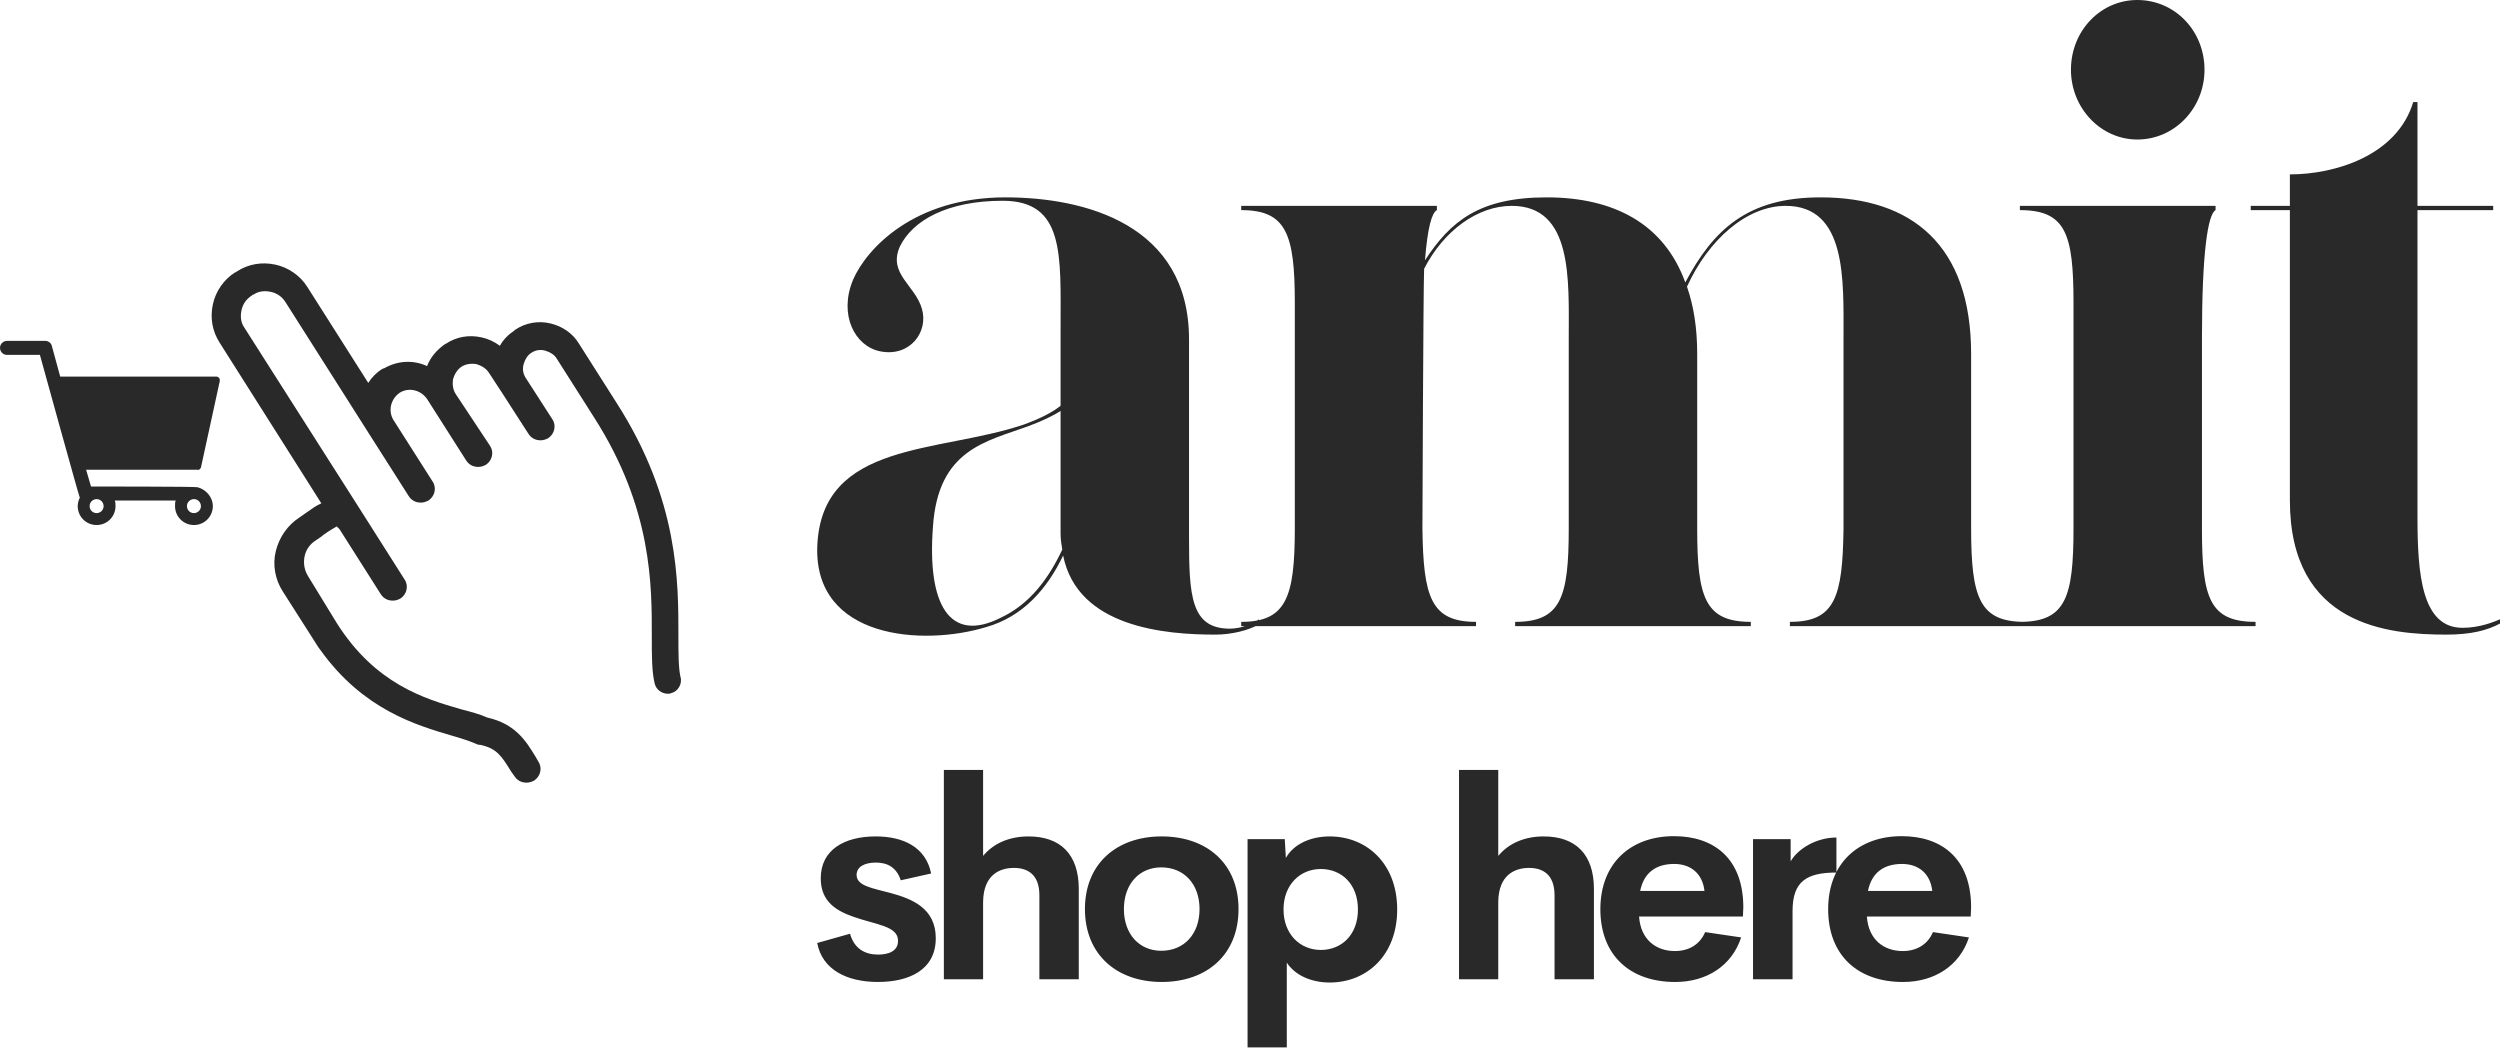
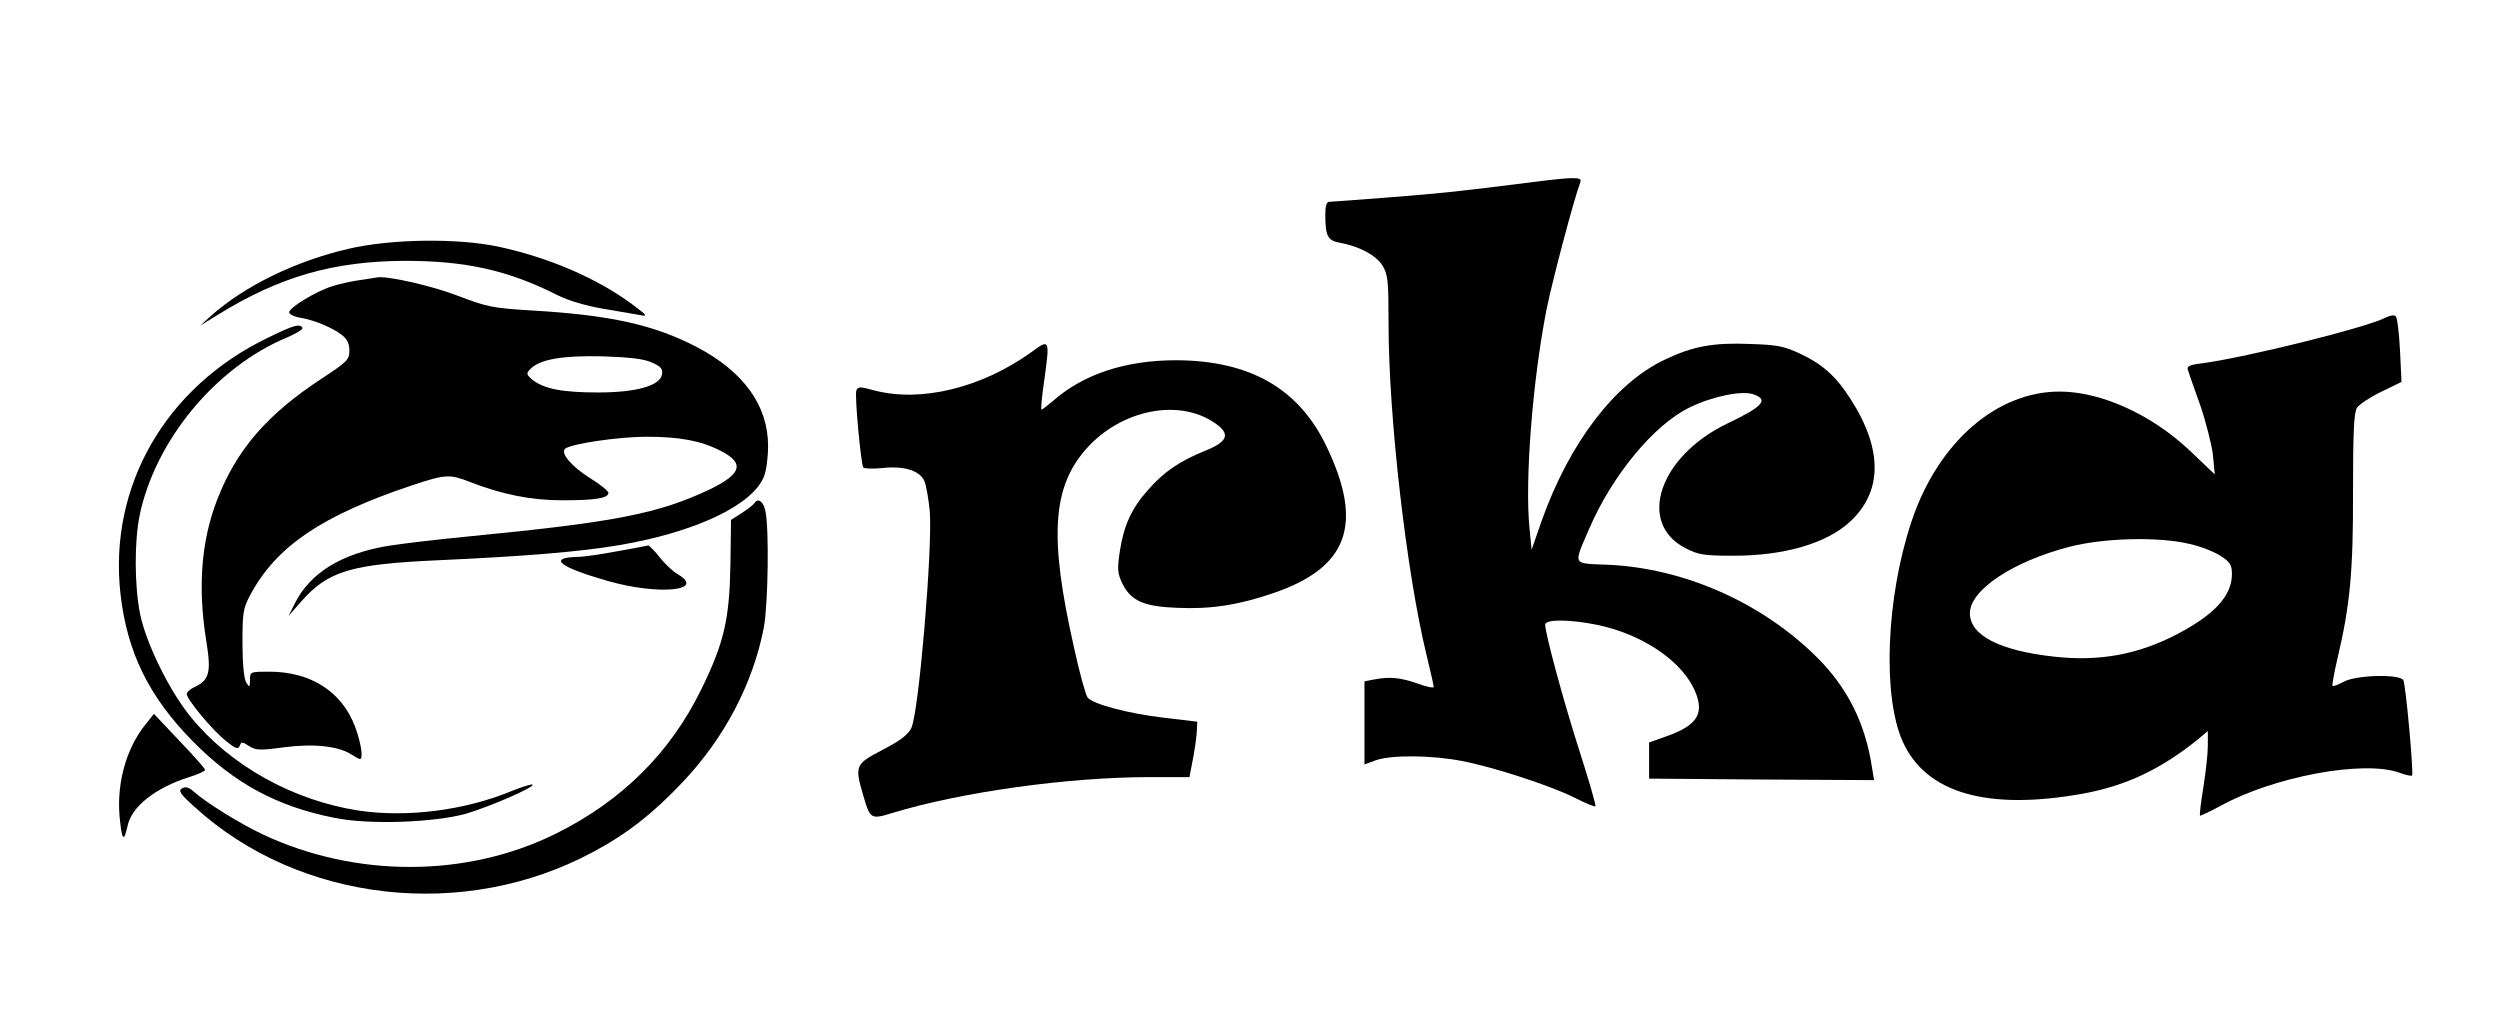
- <svg xmlns="http://www.w3.org/2000/svg" width="370.167" height="155.085" viewBox="0 0 370.167 155.085" class="css-1j8o68f">
-   <defs id="SvgjsDefs1029" />
-   <g id="SvgjsG1030" featurekey="symbolFeature-0" transform="matrix(1.036627,0,0,1.036627,-1.451278,25.18089)" fill="#292929">
-     <path d="M30.1,42.5l2.7-12.4c0-0.1,0-0.3-0.1-0.4c-0.1-0.1-0.2-0.2-0.4-0.2H10l-1.2-4.4c-0.1-0.4-0.5-0.7-0.9-0.7H2.4  c-0.5,0-1,0.4-1,1c0,0.5,0.4,1,1,1h4.7c0,0,5.6,20.3,5.7,20.4c-0.2,0.4-0.3,0.8-0.3,1.2c0,1.5,1.2,2.7,2.7,2.7s2.7-1.2,2.7-2.7  c0-0.3,0-0.5-0.1-0.8h8.7c-0.1,0.2-0.1,0.5-0.1,0.8c0,1.5,1.2,2.7,2.7,2.7c1.5,0,2.7-1.2,2.7-2.7c0-1.3-1-2.4-2.2-2.7  c-0.1-0.1-15.2-0.1-15.2-0.1l-0.7-2.4h15.9C29.8,42.9,30,42.7,30.1,42.5z M29.1,47c0.6,0,1,0.5,1,1c0,0.6-0.5,1-1,1  c-0.6,0-1-0.5-1-1C28.1,47.4,28.6,47,29.1,47z M15.2,47c0.6,0,1,0.5,1,1c0,0.6-0.5,1-1,1c-0.6,0-1-0.5-1-1  C14.2,47.4,14.7,47,15.2,47z" />
-     <path d="M98.6,72.4c-0.3-1.3-0.3-3.4-0.3-5.8c0-7.7,0.1-19.4-8.8-33.3c0,0,0,0,0,0l-5.4-8.5c-0.9-1.5-2.4-2.5-4.1-2.9  c-1.7-0.4-3.5-0.1-5,0.9c0,0-0.1,0-0.1,0.1c-0.9,0.6-1.6,1.3-2.1,2.2c-0.8-0.6-1.7-1-2.6-1.2c-1.8-0.4-3.6-0.1-5.1,0.9  c-0.1,0-0.1,0.1-0.2,0.1c-1.1,0.8-2,1.8-2.5,3.1c-1.9-0.9-4.2-0.8-6.1,0.3c-0.1,0-0.2,0.1-0.3,0.1c-0.8,0.5-1.5,1.2-2,2l-8.7-13.7  c-1-1.6-2.7-2.8-4.6-3.2c-1.9-0.4-3.8-0.1-5.5,1c0,0,0,0-0.1,0.1c0,0-0.1,0-0.1,0c-1.6,1-2.8,2.7-3.2,4.6c-0.4,1.9-0.1,3.8,1,5.5  l14.5,22.9c-0.7,0.3-1.4,0.8-2.1,1.3c-0.3,0.2-0.7,0.5-1,0.7c0,0,0,0,0,0c-1.7,1.1-2.9,2.8-3.4,4.8s-0.1,4.1,1,5.8l5.1,8  c0.1,0.1,0.2,0.3,0.3,0.4c6.1,8.5,13.7,10.7,18.8,12.2c1.4,0.4,2.6,0.8,3.5,1.2c0.2,0.1,0.3,0.1,0.5,0.1c0,0,0,0,0,0  c2.4,0.5,3.1,1.7,4.4,3.8l0.5,0.7c0.4,0.6,1,0.9,1.7,0.9c0.4,0,0.7-0.1,1.1-0.3c0.9-0.6,1.2-1.8,0.6-2.7l-0.4-0.7  c-1.4-2.3-2.9-4.7-6.9-5.6c0,0,0,0,0,0c-1.1-0.5-2.3-0.8-3.8-1.2c-5.2-1.5-12.2-3.6-17.7-12.3l0,0L45.4,58c-0.5-0.8-0.7-1.8-0.5-2.8  c0.2-1,0.8-1.8,1.6-2.3c0,0,0,0,0,0c0.4-0.3,0.8-0.5,1.1-0.8c0.7-0.5,1.7-1.1,1.9-1.2c0,0,0.1,0.1,0.4,0.4l5.9,9.3  c0.4,0.6,1,0.9,1.7,0.9c0.4,0,0.7-0.1,1.1-0.3c0.9-0.6,1.2-1.8,0.6-2.7l-5.9-9.3c0,0,0,0,0,0c0,0,0,0,0,0l-17-26.7  c-0.5-0.7-0.6-1.6-0.4-2.5c0.2-0.9,0.7-1.6,1.5-2.1c0,0,0,0,0.1-0.1c0,0,0.1,0,0.1,0c0.7-0.5,1.6-0.6,2.5-0.4  c0.9,0.2,1.6,0.7,2.1,1.5l12,18.9l0,0l0,0l5.6,8.8c0.4,0.6,1,0.9,1.7,0.9c0.4,0,0.7-0.1,1.1-0.3c0.9-0.6,1.2-1.8,0.6-2.7l-5.6-8.8  c-0.8-1.3-0.4-3,0.9-3.9c0,0,0,0,0,0c1.3-0.8,3-0.4,3.9,0.9l5.6,8.8c0.4,0.6,1,0.9,1.7,0.9c0.4,0,0.7-0.1,1.1-0.3  c0.9-0.6,1.2-1.8,0.6-2.7L66.5,32c0,0,0,0,0,0c-0.4-0.6-0.5-1.4-0.4-2.1c0.2-0.7,0.6-1.4,1.2-1.8c0,0,0,0,0,0  c0.6-0.4,1.4-0.5,2.1-0.4c0.7,0.2,1.4,0.6,1.8,1.2l1.9,2.9c0,0,0,0,0,0c0,0,0,0,0,0l3.8,5.9c0.4,0.6,1,0.9,1.7,0.9  c0.4,0,0.7-0.1,1.1-0.3c0.9-0.6,1.2-1.8,0.6-2.7l-3.8-5.9l0,0c-0.4-0.6-0.5-1.3-0.3-2c0.2-0.7,0.6-1.3,1.1-1.6c0,0,0,0,0,0  c0.6-0.4,1.3-0.5,2-0.3c0.7,0.2,1.3,0.6,1.6,1.1l5.4,8.5c8.3,13,8.2,24,8.2,31.2c0,2.8,0,5,0.4,6.7c0.2,0.9,1,1.5,1.9,1.5  c0.2,0,0.3,0,0.5-0.1C98.2,74.5,98.9,73.4,98.6,72.4z" />
-   </g>
-   <g id="SvgjsG1031" featurekey="nameFeature-0" transform="matrix(3.149001,0,0,3.149001,117.1068,-33.25346)" fill="#292929">
-     <path d="M20.64 40.12 c0.6 0 1.16 -0.28 1.36 -0.44 l0 0.24 c-0.48 0.28 -1.28 0.48 -2.04 0.48 c-2.32 0 -6.48 -0.32 -7.16 -3.72 c-0.76 1.6 -1.92 2.88 -3.6 3.36 c-3 0.92 -8.12 0.56 -7.96 -3.8 c0.2 -4.96 5.72 -4.36 9.72 -5.72 c0.76 -0.28 1.32 -0.56 1.72 -0.88 l0 -3.68 c0 -3.4 0.2 -5.96 -2.72 -5.96 c-2.6 0 -4.24 0.92 -4.84 2.16 c-0.56 1.28 0.72 1.8 1.04 2.92 c0.32 1.08 -0.56 2.28 -1.96 2 c-1.2 -0.24 -1.96 -1.72 -1.28 -3.36 c0.64 -1.48 2.88 -3.88 7.16 -3.88 c3.76 0 8.64 1.28 8.64 6.68 l0 9.32 c0 2.72 0.08 4.28 1.92 4.28 z M9.88 39.6 c1.36 -0.64 2.24 -1.84 2.88 -3.2 c-0.04 -0.24 -0.08 -0.48 -0.08 -0.76 l0 -5.76 c-0.36 0.24 -0.88 0.48 -1.52 0.72 c-1.96 0.72 -4.24 1.08 -4.48 4.72 c-0.28 3.64 0.76 5.52 3.2 4.28 z M55.494 27.2 l0 8.2 c0 3.28 0.4 4.4 2.52 4.4 l0 0.2 l-11.04 0 l0 -0.2 c2.12 0 2.48 -1.16 2.52 -4.4 l0 -8.96 c0 -2.72 0.16 -6.2 -2.72 -6.2 c-1.84 0 -3.64 1.6 -4.64 3.8 c0.32 0.92 0.48 1.96 0.48 3.16 l0 8.2 c0 3.24 0.36 4.4 2.52 4.4 l0 0.2 l-11.08 0 l0 -0.2 c2.16 0 2.52 -1.16 2.52 -4.4 l0 -8.96 c0 -2.72 0.2 -6.2 -2.68 -6.2 c-1.6 0 -3.2 1.16 -4.12 2.96 c-0.04 0.84 -0.08 12.2 -0.08 12.2 c0.04 3.24 0.4 4.4 2.52 4.4 l0 0.2 l-11.04 0 l0 -0.2 c2.12 0 2.52 -1.16 2.52 -4.4 l0 -10.6 c0 -3.24 -0.4 -4.36 -2.52 -4.36 l0 -0.2 l9.2 0 l0 0.2 c-0.24 0.12 -0.44 0.84 -0.56 2.36 c1.2 -1.84 2.56 -2.96 5.72 -2.96 s5.52 1.24 6.52 4 c1.32 -2.48 2.92 -4 6.36 -4 c4.28 0 7.08 2.24 7.08 7.36 z M66.348 35.4 l0 0.04 c0 3.24 0.36 4.36 2.52 4.36 l0 0.2 l-11.08 0 l0 -0.2 c2.16 0 2.52 -1.16 2.52 -4.4 l0 -10.6 c0 -3.24 -0.36 -4.36 -2.52 -4.36 l0 -0.2 l9.2 0 l0 0.2 c-0.36 0.2 -0.64 1.96 -0.64 6 l0 8.96 z M63.308 17.12 c-1.72 0 -3.12 -1.48 -3.12 -3.28 c0 -1.84 1.4 -3.28 3.12 -3.28 c1.76 0 3.16 1.44 3.16 3.28 c0 1.8 -1.4 3.28 -3.16 3.28 z M78.602 40.08 c0.8 0 1.48 -0.28 1.76 -0.4 l0 0.2 c-0.6 0.32 -1.36 0.52 -2.52 0.52 c-2.72 0 -7.36 -0.4 -7.36 -6.32 l0 -13.64 l-1.84 0 l0 -0.2 l1.84 0 l0 -1.48 c2.12 0 5.04 -0.88 5.8 -3.4 l0.08 0 l0.12 0 l0 4.88 l3.56 0 l0 0.2 l-3.56 0 l0 14.44 c0 2.68 0.2 5.2 2.12 5.2 z" />
-   </g>
-   <g id="SvgjsG1032" featurekey="sloganFeature-0" transform="matrix(2.06636,0,0,2.06636,119.7085,103.6674)" fill="#292929">
-     <path d="M4.99 20.195 c-2.256 0 -4.004 -0.889 -4.365 -2.793 l2.353 -0.664 c0.303 1.074 1.065 1.494 2.012 1.494 c0.693 0 1.445 -0.215 1.426 -1.006 c-0.01 -1.045 -1.592 -1.133 -3.184 -1.699 c-1.201 -0.42 -2.353 -1.065 -2.353 -2.754 c0 -2.061 1.709 -3.008 3.936 -3.008 c1.953 0 3.584 0.742 3.975 2.656 l-2.178 0.488 c-0.303 -0.938 -0.967 -1.27 -1.787 -1.27 c-0.742 0 -1.377 0.264 -1.377 0.889 c0 0.791 1.162 0.947 2.422 1.289 c1.553 0.42 3.252 1.094 3.252 3.242 c0 2.305 -1.963 3.135 -4.131 3.135 z M15.774 9.766 c2.246 0 3.594 1.25 3.594 3.76 l0 6.475 l-2.822 0 l0 -6.016 c0 -1.475 -0.82 -1.963 -1.826 -1.963 c-1.045 0 -2.188 0.518 -2.207 2.441 l0 5.537 l-2.812 0 l0 -15 l2.812 0 l0 6.162 c0.713 -0.869 1.836 -1.397 3.262 -1.397 z M25.308 20.195 c-3.193 0 -5.498 -1.943 -5.498 -5.225 c0 -3.262 2.285 -5.205 5.498 -5.205 c3.232 0 5.508 1.943 5.508 5.205 c0 3.281 -2.285 5.225 -5.508 5.225 z M25.278 17.959 c1.631 0 2.744 -1.191 2.744 -2.988 s-1.113 -2.988 -2.744 -2.988 c-1.572 0 -2.676 1.191 -2.676 2.988 s1.103 2.988 2.676 2.988 z M37.351 9.766 c2.647 0 4.834 1.943 4.834 5.234 s-2.188 5.234 -4.834 5.234 c-1.309 0 -2.481 -0.508 -3.076 -1.426 l0 6.074 l-2.812 0 l0 -14.922 l2.666 0 l0.078 1.348 c0.557 -0.996 1.777 -1.543 3.144 -1.543 z M36.716 17.9 c1.475 0 2.656 -1.074 2.656 -2.9 s-1.182 -2.9 -2.656 -2.9 c-1.504 0 -2.676 1.143 -2.676 2.9 s1.172 2.9 2.676 2.9 z M52.688 9.766 c2.246 0 3.594 1.25 3.594 3.76 l0 6.475 l-2.822 0 l0 -6.016 c0 -1.475 -0.82 -1.963 -1.826 -1.963 c-1.045 0 -2.188 0.518 -2.207 2.441 l0 5.537 l-2.812 0 l0 -15 l2.812 0 l0 6.162 c0.713 -0.869 1.836 -1.397 3.262 -1.397 z M66.987 14.834 l-0.029 0.674 l-7.441 0 c0.117 1.67 1.23 2.471 2.568 2.471 c1.006 0 1.787 -0.469 2.168 -1.357 l2.578 0.381 c-0.664 2.031 -2.471 3.193 -4.727 3.193 c-3.242 0 -5.361 -1.914 -5.361 -5.215 s2.178 -5.234 5.273 -5.234 c2.842 0 4.961 1.572 4.971 5.088 z M62.036 11.738 c-1.279 0 -2.168 0.596 -2.441 1.934 l4.609 0 c-0.146 -1.279 -1.016 -1.934 -2.168 -1.934 z M70.378 11.553 c0.508 -0.889 1.826 -1.709 3.281 -1.709 l0 2.51 c-2.129 0 -3.144 0.625 -3.144 2.754 l0 4.893 l-2.832 0 l0 -10.039 l2.695 0 l0 1.592 z M83.31 14.834 l-0.029 0.674 l-7.441 0 c0.117 1.67 1.23 2.471 2.568 2.471 c1.006 0 1.787 -0.469 2.168 -1.357 l2.578 0.381 c-0.664 2.031 -2.471 3.193 -4.727 3.193 c-3.242 0 -5.361 -1.914 -5.361 -5.215 s2.178 -5.234 5.273 -5.234 c2.842 0 4.961 1.572 4.971 5.088 z M78.359 11.738 c-1.279 0 -2.168 0.596 -2.441 1.934 l4.609 0 c-0.146 -1.279 -1.016 -1.934 -2.168 -1.934 z" />
+ <svg xmlns="http://www.w3.org/2000/svg" version="1.0" width="830pt" height="342pt" viewBox="0 0 830 342" preserveAspectRatio="xMidYMid meet">
+   <g transform="translate(0,342) scale(0.1,-0.1)" fill="#000000" stroke="none">
+     <path d="M5085 2815 c-238 -30 -290 -36 -470 -50 -104 -8 -195 -15 -202 -15 -9 0 -13 -15 -13 -42 0 -72 8 -87 49 -94 65 -12 120 -42 141 -76 18 -29 20 -51 20 -193 0 -310 60 -829 126 -1099 13 -54 24 -102 24 -107 0 -4 -25 1 -55 12 -57 20 -92 23 -144 13 l-31 -6 0 -138 0 -138 38 14 c51 18 182 17 283 -2 106 -20 296 -82 378 -123 35 -18 65 -30 68 -28 2 3 -21 84 -52 180 -54 168 -115 394 -115 423 0 19 83 18 175 -1 142 -30 267 -112 315 -204 43 -85 21 -127 -86 -165 l-59 -21 0 -60 0 -60 373 -3 374 -2 -7 42 c-22 146 -81 264 -181 364 -183 183 -443 298 -696 309 -119 5 -115 -4 -63 117 77 180 217 349 336 406 77 37 175 57 213 42 48 -18 28 -40 -89 -96 -227 -109 -301 -331 -139 -414 43 -22 61 -25 159 -25 168 0 306 40 385 111 110 100 112 241 4 409 -47 74 -92 115 -164 149 -57 27 -78 31 -169 34 -123 5 -190 -7 -286 -53 -165 -79 -315 -276 -407 -535 l-33 -95 -7 70 c-16 159 10 492 57 730 20 98 91 366 112 421 6 17 -21 17 -162 -1z" />
+     <path d="M1157 2594 c-177 -41 -346 -124 -457 -223 l-35 -32 55 34 c208 129 387 180 625 181 203 0 344 -32 506 -114 36 -18 93 -35 151 -45 51 -9 107 -18 123 -21 27 -5 24 -2 -25 35 -119 88 -278 156 -445 192 -137 29 -356 26 -498 -7z" />
+     <path d="M1194 2490 c-28 -4 -69 -13 -90 -20 -53 -16 -144 -71 -144 -87 0 -6 17 -15 38 -18 46 -8 107 -33 138 -58 17 -13 24 -29 24 -51 0 -30 -7 -37 -92 -93 -182 -119 -283 -237 -347 -402 -53 -137 -65 -291 -36 -470 17 -104 10 -130 -41 -153 -13 -6 -24 -16 -24 -22 0 -18 85 -120 129 -155 33 -27 42 -30 47 -17 5 14 8 14 31 -1 22 -14 35 -15 116 -4 99 13 180 4 224 -24 12 -8 25 -15 28 -15 12 0 4 53 -16 107 -44 117 -147 183 -285 183 -63 0 -64 0 -64 -27 -1 -26 -1 -27 -13 -8 -7 13 -12 61 -12 130 0 100 2 115 26 160 86 161 238 264 538 364 111 37 124 37 191 11 105 -41 202 -61 307 -61 110 0 153 7 153 25 -1 6 -27 28 -60 48 -61 38 -100 83 -84 98 17 16 176 40 270 40 109 0 181 -13 245 -46 82 -41 72 -77 -33 -128 -171 -81 -311 -109 -793 -156 -115 -11 -239 -26 -275 -32 -157 -26 -261 -90 -312 -193 l-20 -40 42 48 c89 101 164 124 455 137 287 13 470 28 600 50 253 43 442 132 481 227 8 18 14 64 14 103 0 134 -82 247 -237 328 -142 74 -288 106 -544 121 -134 8 -152 12 -249 49 -85 33 -235 67 -268 61 -4 -1 -30 -5 -58 -9z m969 -273 c30 -13 38 -21 35 -39 -5 -38 -83 -61 -213 -61 -118 0 -179 12 -217 42 -21 18 -22 21 -6 37 31 31 105 44 238 41 88 -3 136 -8 163 -20z" />
+     <path d="M7919 2365 c-61 -32 -459 -131 -607 -151 -43 -5 -53 -10 -48 -23 3 -9 21 -62 41 -117 19 -56 38 -131 42 -165 l6 -64 -85 81 c-126 118 -291 193 -428 194 -212 1 -407 -170 -494 -432 -84 -252 -97 -578 -29 -730 77 -171 280 -230 598 -173 143 26 259 81 383 181 l32 27 0 -49 c0 -27 -7 -89 -15 -139 -8 -49 -13 -91 -11 -93 2 -1 32 13 67 32 178 98 475 153 594 111 21 -8 41 -12 43 -10 6 6 -21 304 -29 317 -13 21 -156 17 -197 -5 -19 -10 -36 -17 -38 -14 -2 2 5 42 16 89 42 177 53 291 52 558 0 193 3 260 13 276 7 11 43 35 80 53 l68 33 -5 105 c-3 57 -9 108 -14 113 -5 5 -20 3 -35 -5z m-649 -751 c36 -8 82 -26 103 -40 31 -20 37 -30 37 -60 0 -71 -57 -134 -181 -199 -130 -68 -259 -92 -410 -75 -181 20 -279 71 -279 144 0 77 142 172 332 221 113 29 295 34 398 9z" />
+     <path d="M890 2299 c-341 -164 -530 -494 -490 -851 22 -194 95 -342 240 -489 138 -140 279 -216 469 -254 115 -24 334 -16 440 14 80 24 227 88 219 96 -2 3 -34 -7 -69 -21 -156 -65 -350 -89 -509 -65 -219 34 -426 150 -557 311 -71 87 -148 244 -168 342 -19 96 -19 242 -1 329 53 250 255 492 490 589 30 13 53 27 50 32 -9 14 -28 9 -114 -33z" />
+     <path d="M3423 2250 c-165 -118 -366 -167 -521 -126 -47 13 -54 13 -59 -1 -6 -15 15 -241 23 -255 3 -4 31 -5 63 -2 73 8 124 -8 140 -43 6 -14 14 -60 18 -102 9 -124 -36 -661 -61 -717 -11 -23 -34 -41 -95 -73 -92 -48 -94 -53 -65 -152 23 -79 25 -80 97 -58 226 69 582 119 854 119 l132 0 10 52 c6 29 12 71 14 93 l2 39 -110 13 c-119 14 -236 45 -254 67 -6 7 -27 81 -45 165 -84 370 -73 537 45 666 115 125 302 162 420 82 56 -37 47 -63 -31 -94 -82 -33 -137 -70 -188 -129 -55 -61 -81 -119 -94 -203 -9 -61 -8 -74 8 -108 29 -58 71 -77 183 -81 109 -5 202 9 316 48 251 85 304 229 178 490 -92 191 -254 283 -498 284 -168 0 -308 -46 -409 -135 -19 -16 -36 -29 -38 -29 -3 0 1 44 9 98 19 137 18 138 -44 92z" />
+     <path d="M2505 1750 c-4 -6 -23 -21 -42 -33 l-36 -23 -2 -149 c-3 -179 -21 -259 -95 -410 -103 -213 -265 -374 -485 -483 -295 -146 -663 -147 -971 -3 -80 38 -188 105 -231 143 -15 14 -26 17 -38 11 -14 -8 -8 -18 41 -62 348 -318 896 -380 1324 -149 111 59 199 128 297 232 139 147 233 327 269 513 14 75 18 330 5 387 -6 31 -25 44 -36 26z" />
+     <path d="M2050 1590 c-52 -10 -113 -19 -135 -19 -97 -3 -57 -34 100 -79 169 -49 330 -34 236 21 -16 9 -44 35 -61 57 -17 22 -35 39 -38 39 -4 -1 -50 -10 -102 -19z" />
+     <path d="M480 1011 c-65 -83 -96 -204 -81 -321 7 -62 13 -64 25 -10 14 63 93 125 204 160 29 9 53 20 53 24 0 4 -38 47 -85 96 l-85 90 -31 -39z" />
  </g>
</svg>
